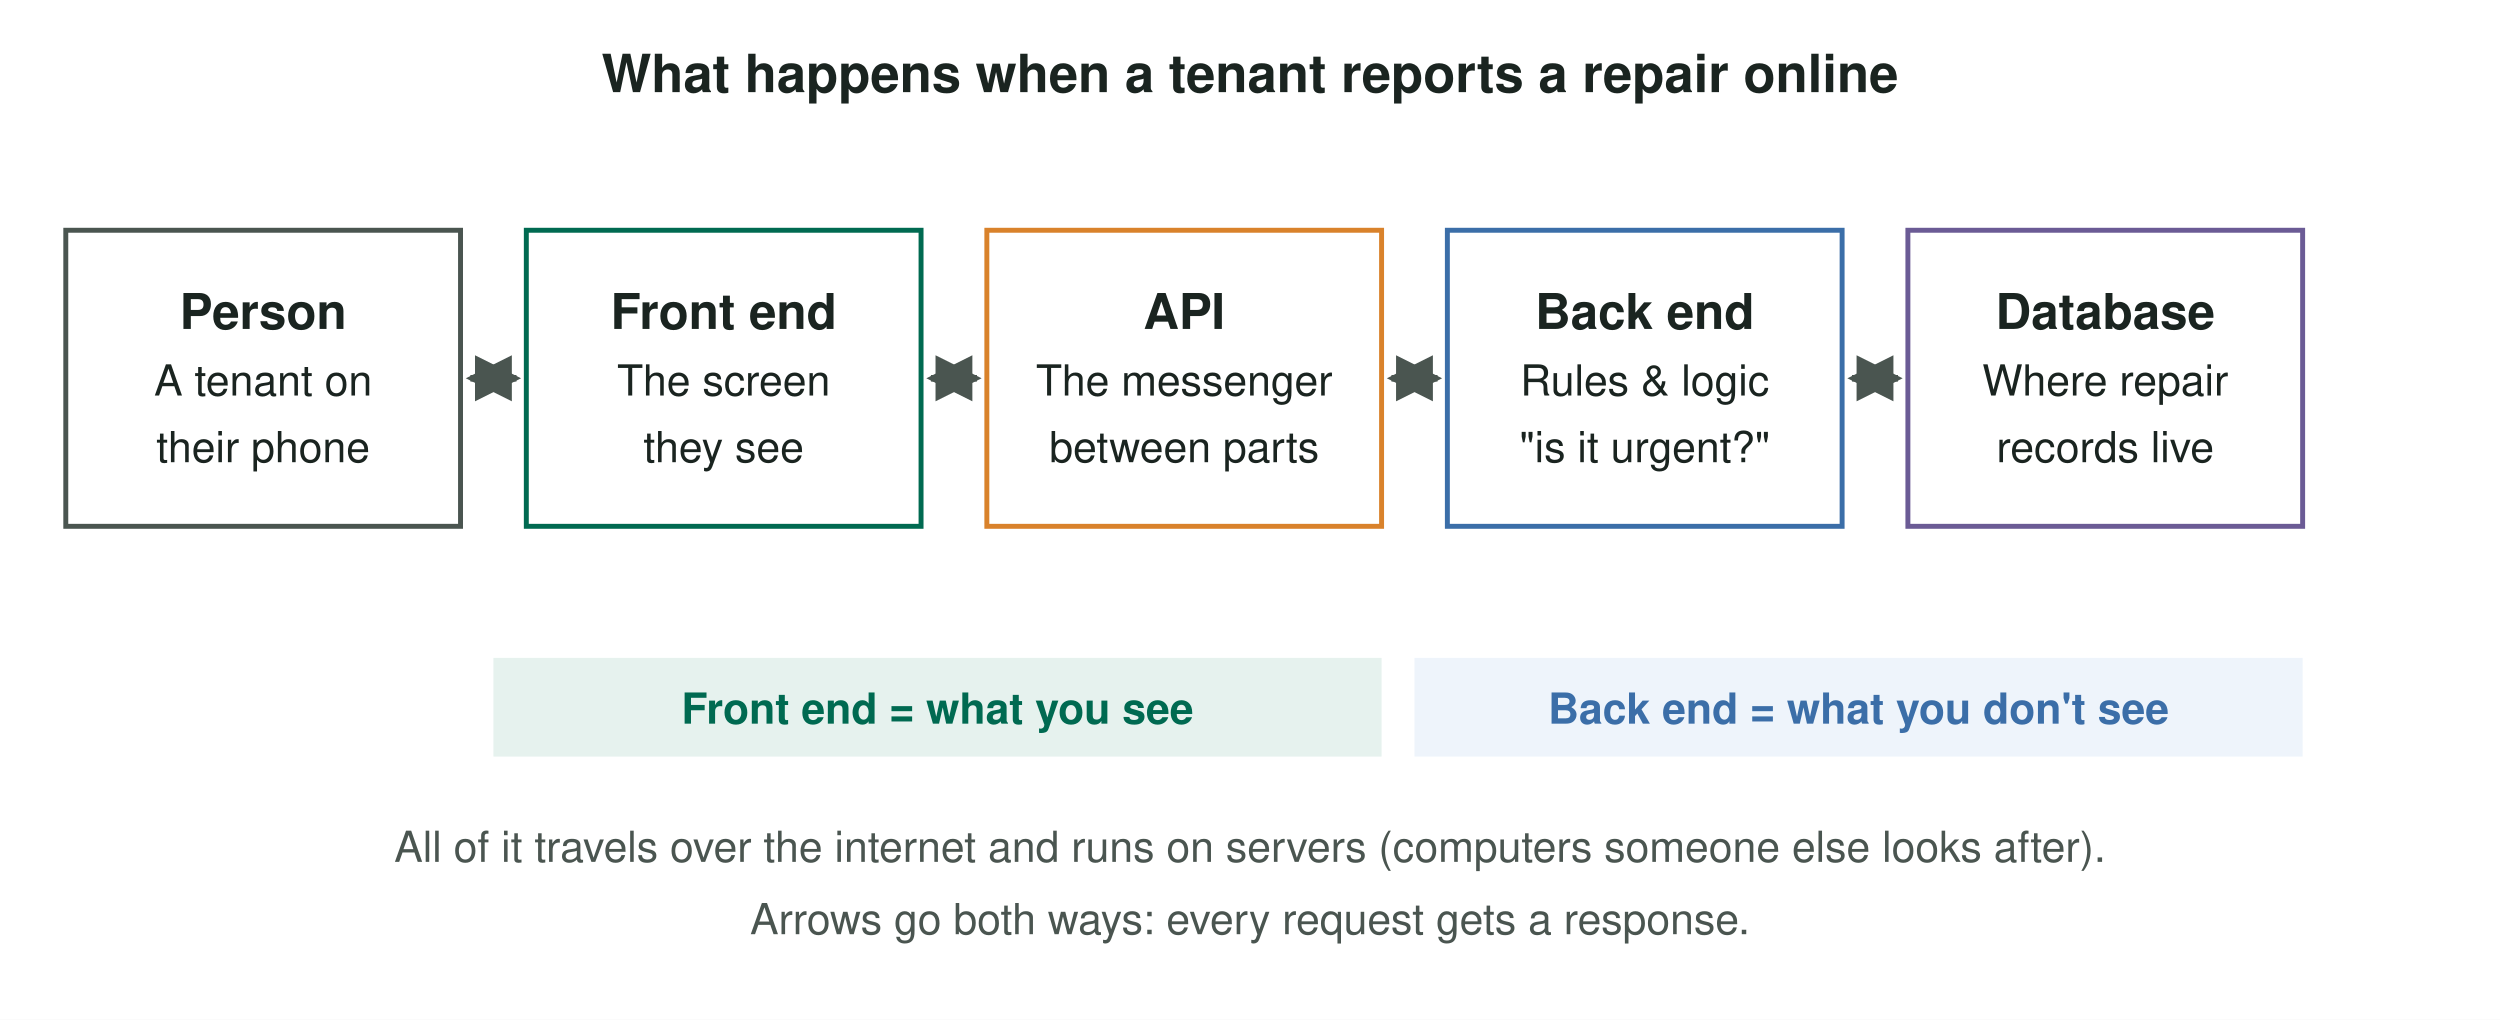
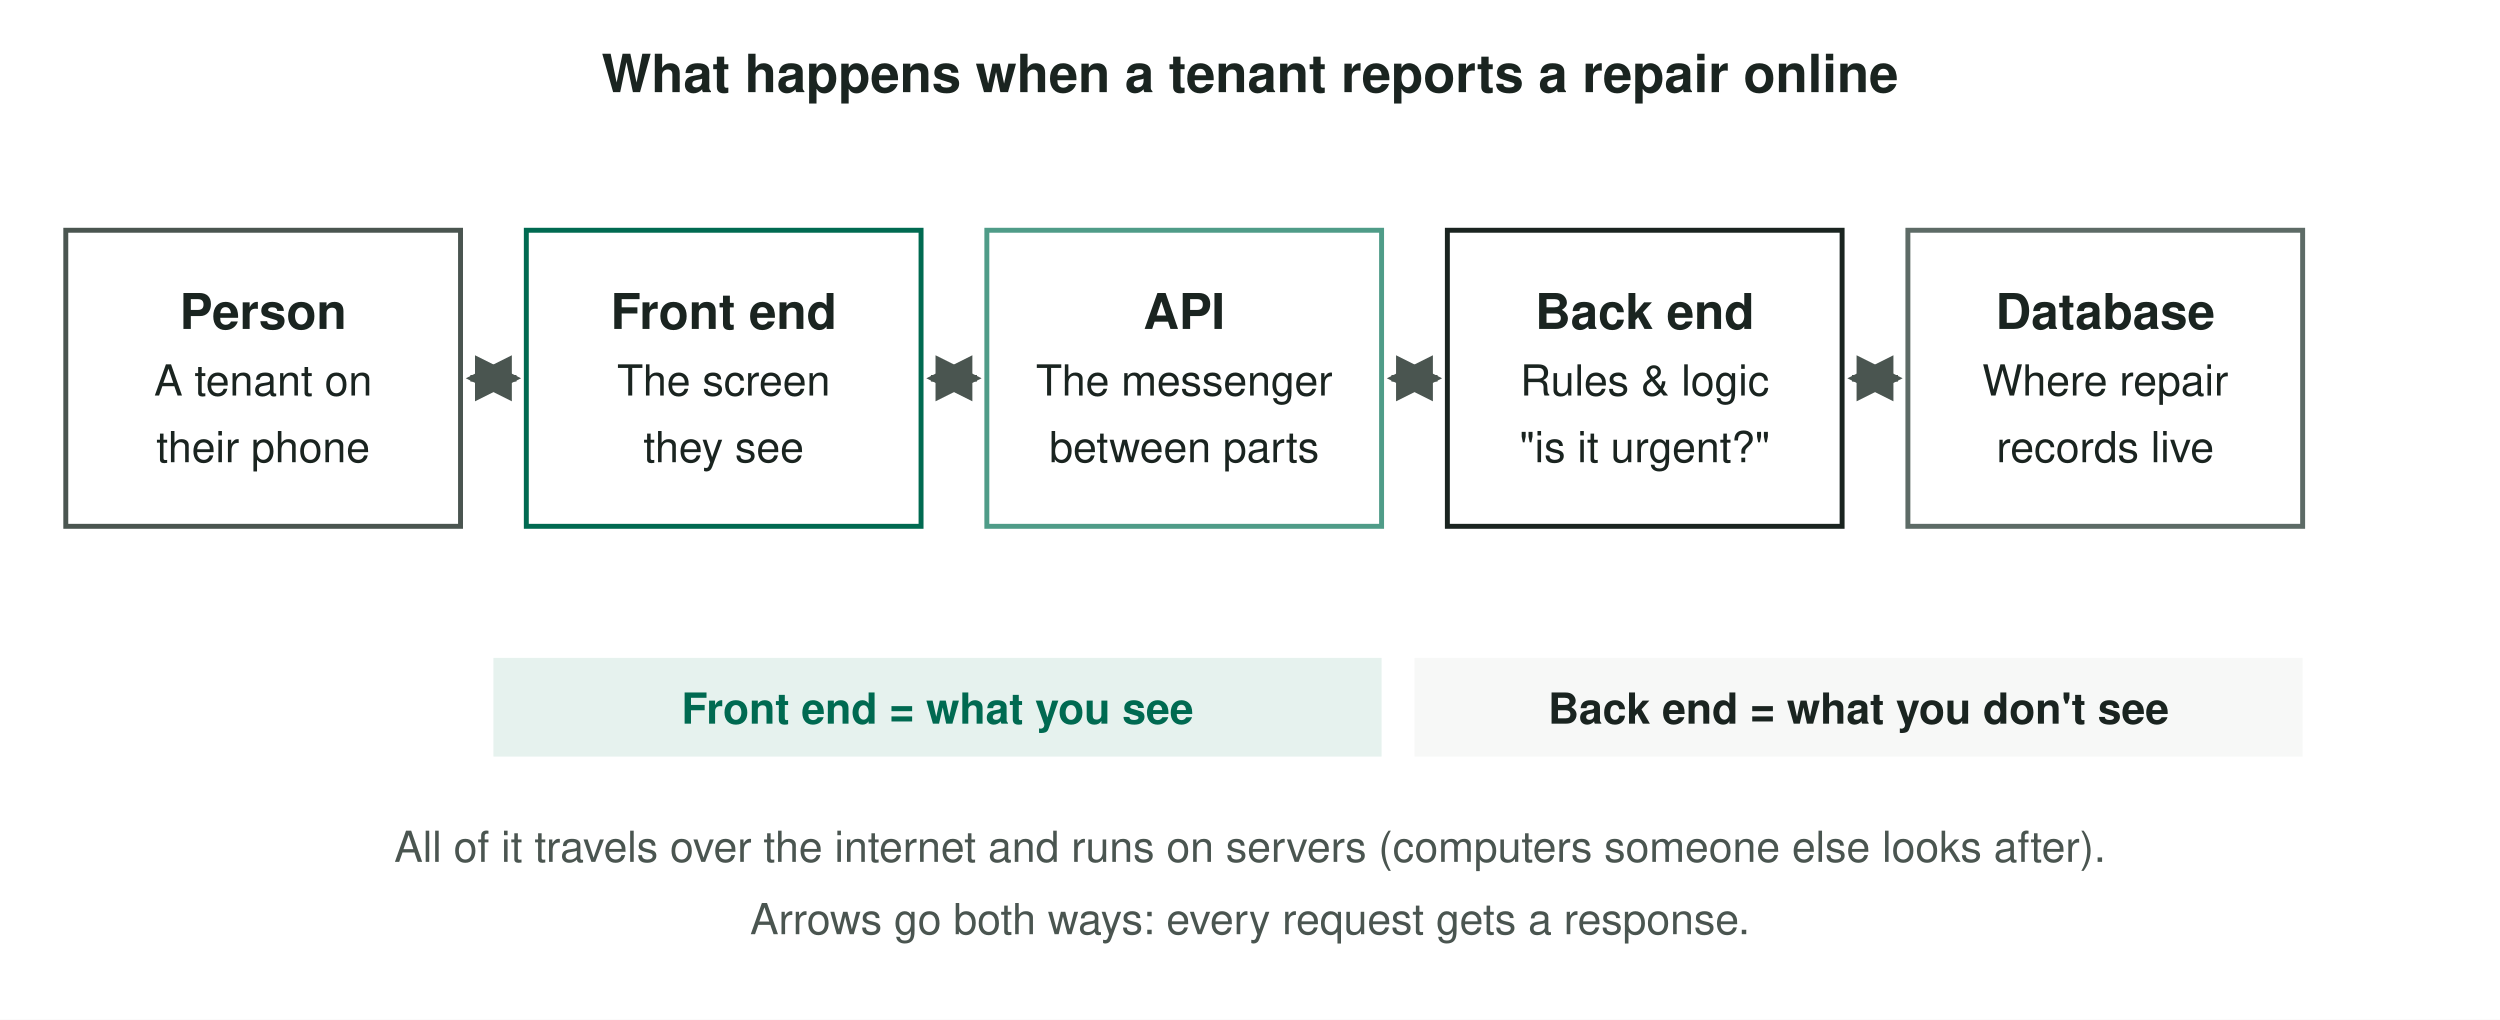
<svg xmlns="http://www.w3.org/2000/svg" viewBox="0 0 760 310" role="img" aria-label="Layers of a digital service: person, front end, API, back end, database" font-family="-apple-system,BlinkMacSystemFont,Segoe UI,Helvetica,Arial,sans-serif">
  <defs>
    <marker id="a" viewBox="0 0 10 10" refX="9" refY="5" markerWidth="7" markerHeight="7" orient="auto-start-reverse">
      <path d="M0 0L10 5L0 10z" fill="#4a5550" />
    </marker>
  </defs>
  <rect width="760" height="310" fill="#fff" />
  <text x="380" y="28" text-anchor="middle" font-size="16" font-weight="700" fill="#1a2420">What happens when a tenant reports a repair online</text>
  <rect x="20" y="70" width="120" height="90" rx="0" fill="#fff" stroke="#4a5550" stroke-width="1.5" />
  <text x="80.0" y="100.0" text-anchor="middle" font-size="15" font-weight="700" fill="#1a2420">Person</text>
  <text x="80.0" y="120.25" text-anchor="middle" font-size="13" font-weight="400" fill="#1a2420">A tenant on</text>
  <text x="80.0" y="140.5" text-anchor="middle" font-size="13" font-weight="400" fill="#1a2420">their phone</text>
  <line x1="143" y1="115" x2="157" y2="115" stroke="#4a5550" stroke-width="2" marker-end="url(#a)" marker-start="url(#a)" />
  <rect x="160" y="70" width="120" height="90" rx="0" fill="#fff" stroke="#006A51" stroke-width="1.5" />
  <text x="220.0" y="100.0" text-anchor="middle" font-size="15" font-weight="700" fill="#1a2420">Front end</text>
  <text x="220.0" y="120.25" text-anchor="middle" font-size="13" font-weight="400" fill="#1a2420">The screen</text>
  <text x="220.0" y="140.5" text-anchor="middle" font-size="13" font-weight="400" fill="#1a2420">they see</text>
  <line x1="283" y1="115" x2="297" y2="115" stroke="#4a5550" stroke-width="2" marker-end="url(#a)" marker-start="url(#a)" />
-   <rect x="300" y="70" width="120" height="90" rx="0" fill="#fff" stroke="#d9822b" stroke-width="1.5" />
+   <rect x="300" y="70" width="120" height="90" rx="0" fill="#fff" stroke="#4f9c88" stroke-width="1.5" />
  <text x="360.0" y="100.0" text-anchor="middle" font-size="15" font-weight="700" fill="#1a2420">API</text>
  <text x="360.0" y="120.25" text-anchor="middle" font-size="13" font-weight="400" fill="#1a2420">The messenger</text>
  <text x="360.0" y="140.5" text-anchor="middle" font-size="13" font-weight="400" fill="#1a2420">between parts</text>
  <line x1="423" y1="115" x2="437" y2="115" stroke="#4a5550" stroke-width="2" marker-end="url(#a)" marker-start="url(#a)" />
-   <rect x="440" y="70" width="120" height="90" rx="0" fill="#fff" stroke="#3b6ea8" stroke-width="1.5" />
+   <rect x="440" y="70" width="120" height="90" rx="0" fill="#fff" stroke="#1a2420" stroke-width="1.5" />
  <text x="500.0" y="100.0" text-anchor="middle" font-size="15" font-weight="700" fill="#1a2420">Back end</text>
  <text x="500.0" y="120.25" text-anchor="middle" font-size="13" font-weight="400" fill="#1a2420">Rules &amp; logic</text>
  <text x="500.0" y="140.5" text-anchor="middle" font-size="13" font-weight="400" fill="#1a2420">"is it urgent?"</text>
  <line x1="563" y1="115" x2="577" y2="115" stroke="#4a5550" stroke-width="2" marker-end="url(#a)" marker-start="url(#a)" />
-   <rect x="580" y="70" width="120" height="90" rx="0" fill="#fff" stroke="#6b5b95" stroke-width="1.5" />
+   <rect x="580" y="70" width="120" height="90" rx="0" fill="#fff" stroke="#5d6b66" stroke-width="1.5" />
  <text x="640.0" y="100.0" text-anchor="middle" font-size="15" font-weight="700" fill="#1a2420">Database</text>
  <text x="640.0" y="120.25" text-anchor="middle" font-size="13" font-weight="400" fill="#1a2420">Where repair</text>
  <text x="640.0" y="140.5" text-anchor="middle" font-size="13" font-weight="400" fill="#1a2420">records live</text>
  <rect x="150" y="200" width="270" height="30" rx="0" fill="#e6f2ee" />
  <text x="285" y="220" text-anchor="middle" font-size="13" font-weight="700" fill="#006A51">Front end = what you see</text>
-   <rect x="430" y="200" width="270" height="30" rx="0" fill="#eef4fb" />
-   <text x="565" y="220" text-anchor="middle" font-size="13" font-weight="700" fill="#3b6ea8">Back end = what you don't see</text>
+   <rect x="430" y="200" width="270" height="30" rx="0" fill="#f7f8f7" />
+   <text x="565" y="220" text-anchor="middle" font-size="13" font-weight="700" fill="#1a2420">Back end = what you don't see</text>
  <text x="380" y="262" text-anchor="middle" font-size="13" font-weight="400" fill="#4a5550">All of it travels over the internet and runs on servers (computers someone else looks after).</text>
  <text x="380" y="284" text-anchor="middle" font-size="13" font-weight="400" fill="#4a5550">Arrows go both ways: every request gets a response.</text>
</svg>
